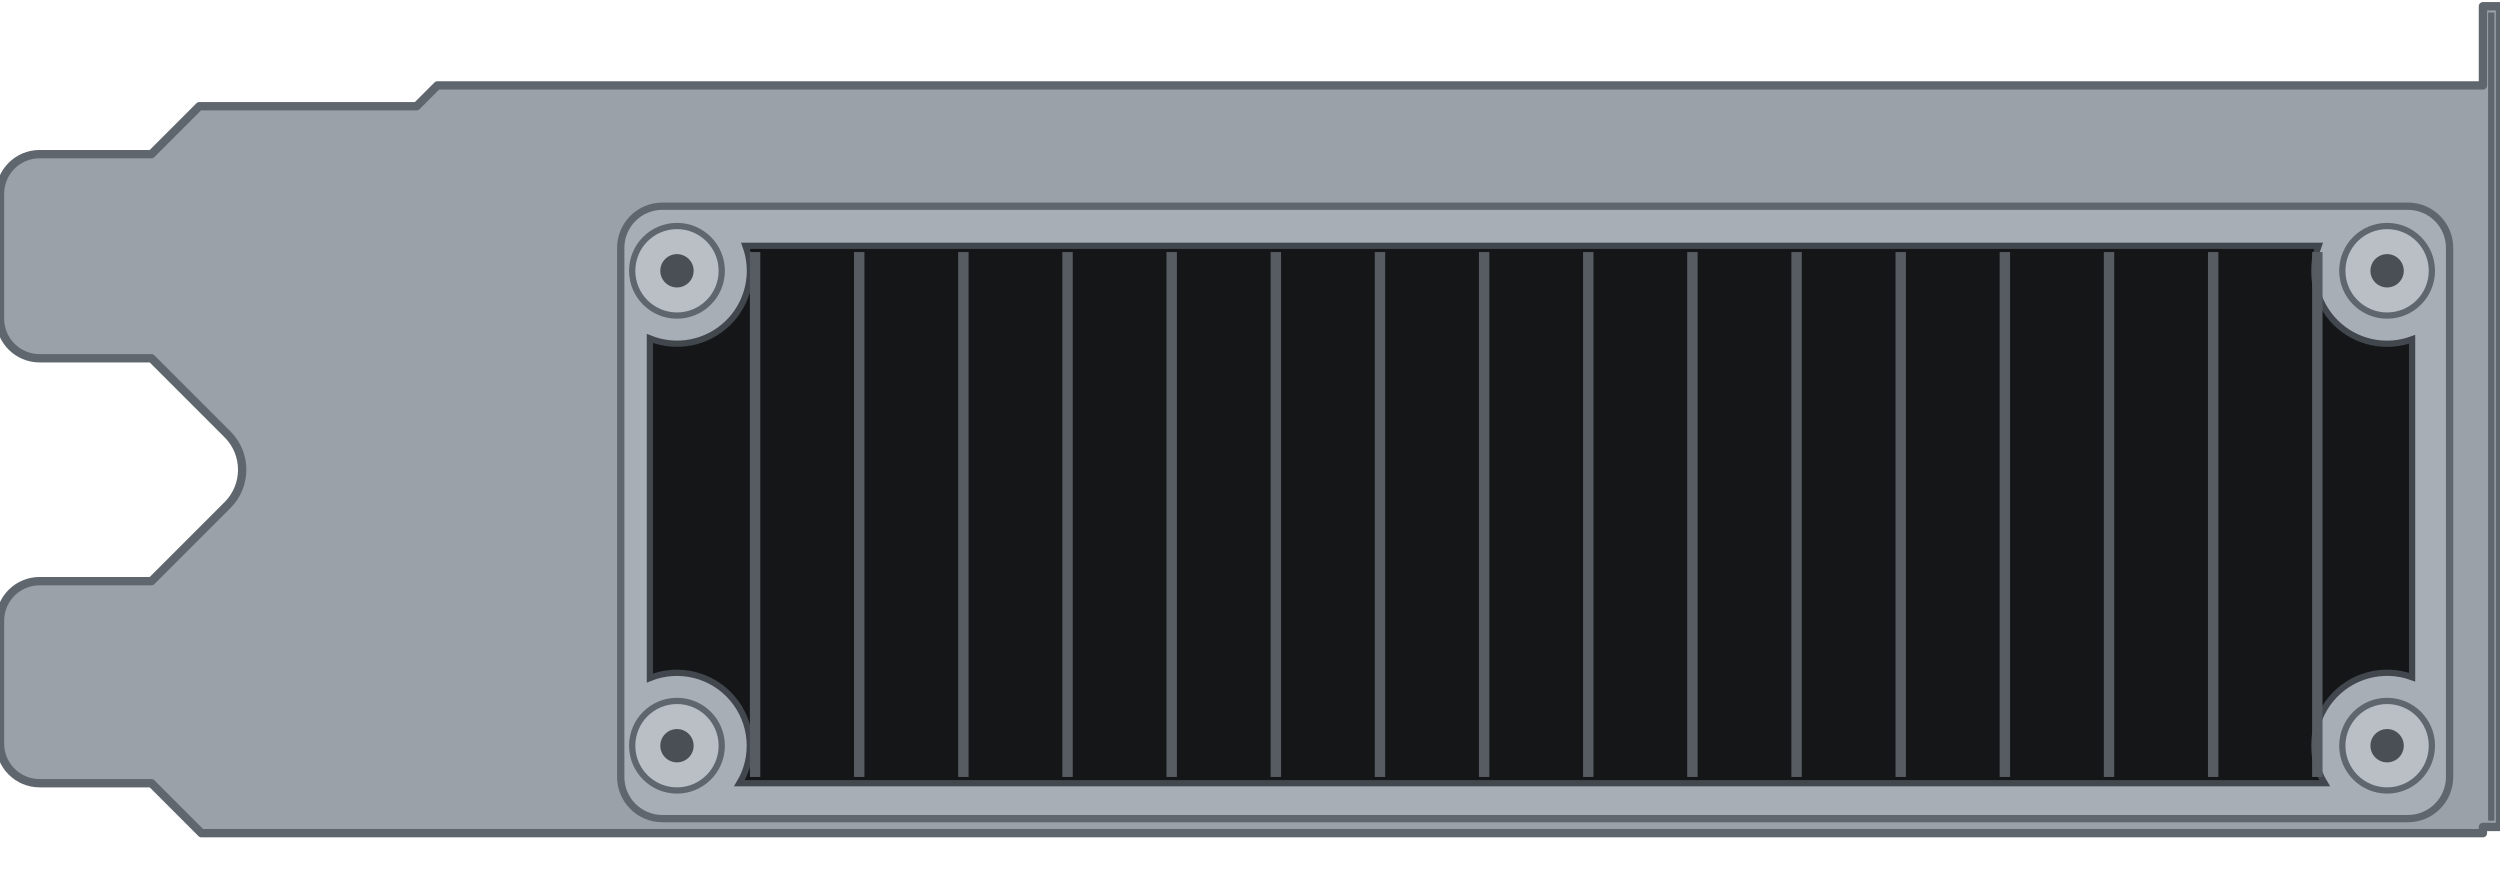
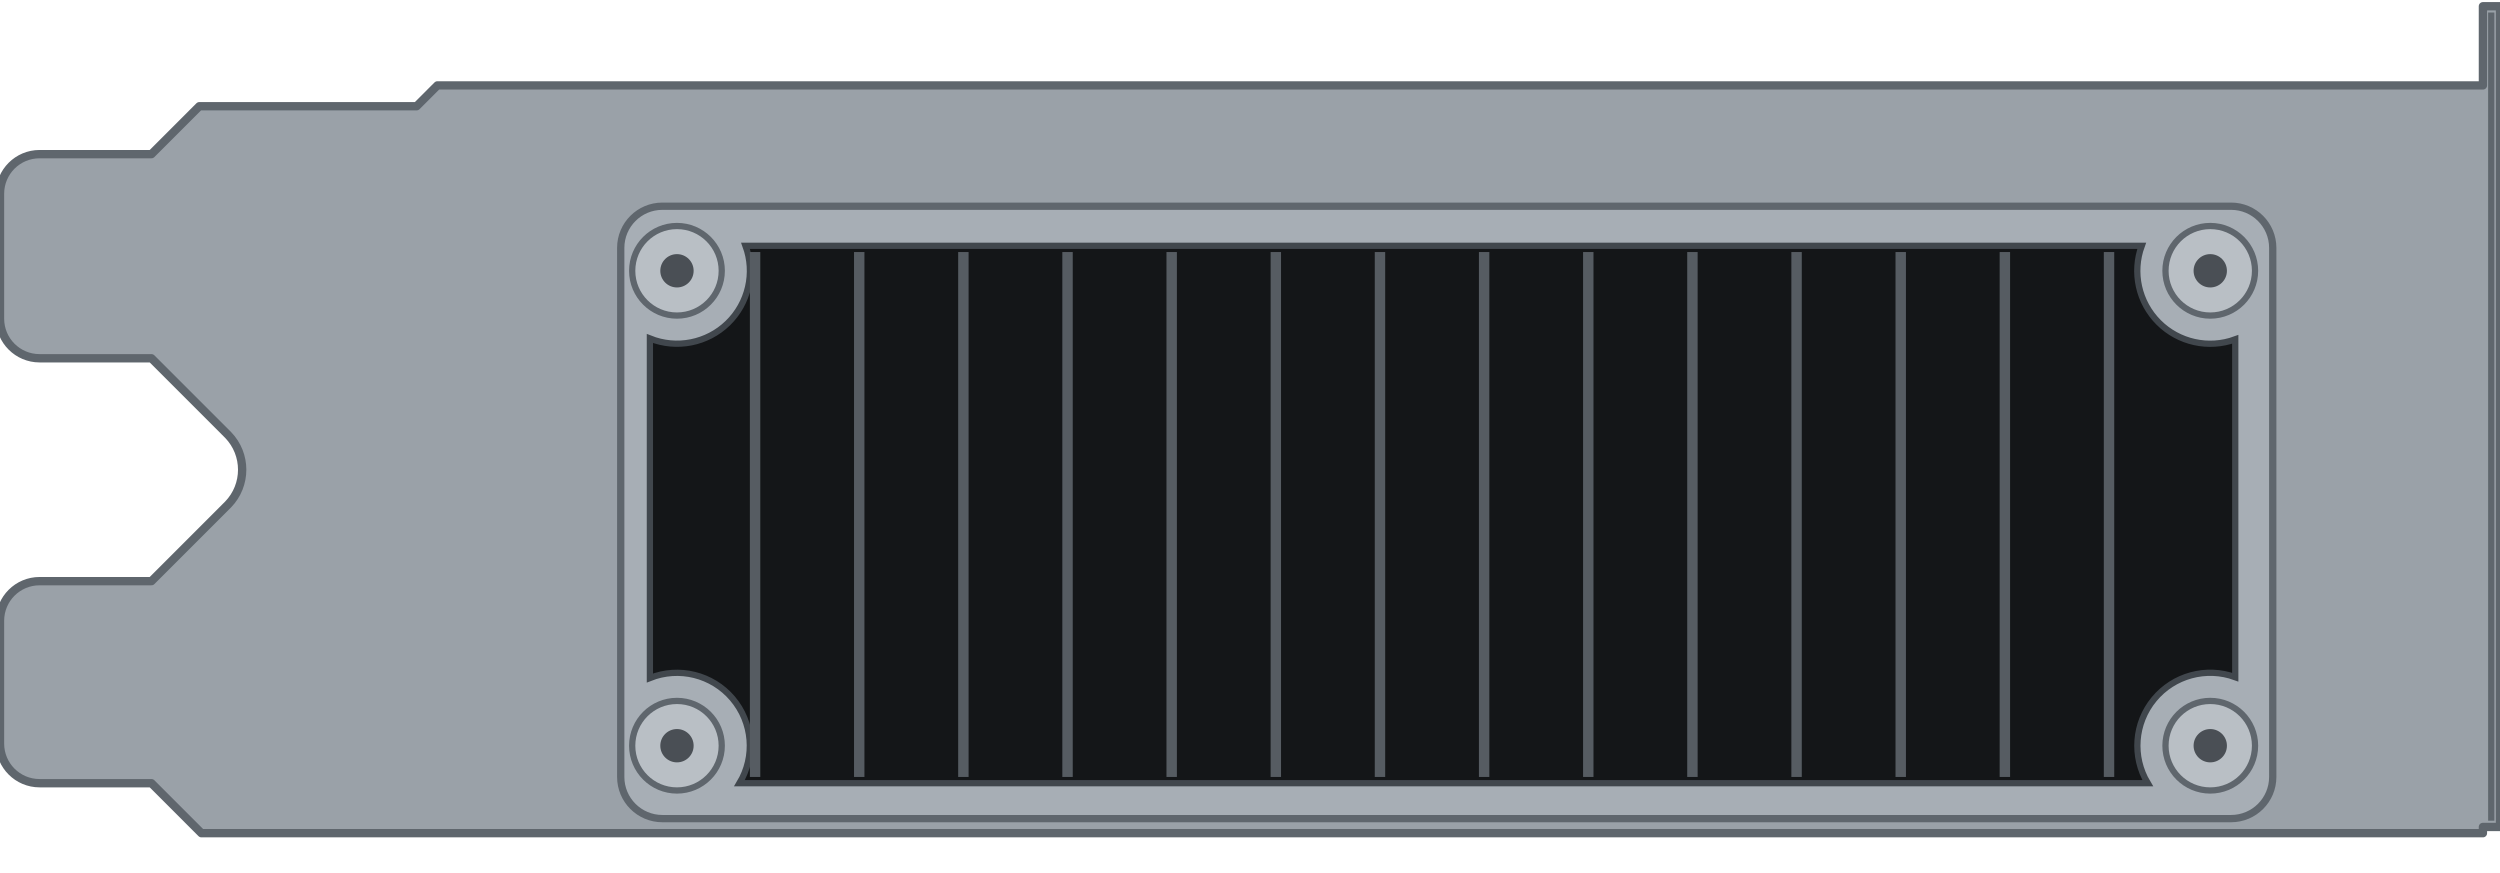
<svg xmlns="http://www.w3.org/2000/svg" width="120.02mm" height="41.91mm" viewBox="0 0 120.02 41.91">
  <path id="plate" d="M1.9 7.4 L7.27 7.4 L9.57 5.1 L20.0 5.1 L21.0 4.1 L119.2 4.1 L119.2 0.3 L120.02 0.3 L120.02 39.7 L119.2 39.7 L119.2 40.0 L9.67 40.0 L7.27 37.6 L1.9 37.6 A1.9 1.9 0 0 1 0 35.7 L0 29.8 A1.9 1.9 0 0 1 1.9 27.9 L7.27 27.9 L10.95 24.22 A2.4 2.4 0 0 0 10.95 20.88 L7.27 17.2 L1.9 17.2 A1.9 1.9 0 0 1 0 15.3 L0 9.3 A1.9 1.9 0 0 1 1.9 7.4 Z" fill="#9aa1a8" stroke="#5f666d" stroke-width="0.4" stroke-linejoin="round" />
  <path id="flange-fold" d="M119.6 0.6 V39.4" stroke="#5f666d" stroke-width="0.3" fill="none" />
  <g id="grille">
-     <rect x="29.8" y="9.9" width="87.8" height="29.4" rx="2.0" fill="#a7aeb5" stroke="#5f666d" stroke-width="0.35" />
-     <path id="vent" d="M35.79 11.8 L111.31 11.8 A3.5 3.5 0 0 0 115.8 16.29 L115.8 32.51 A3.5 3.5 0 0 0 111.6 37.6 L35.5 37.6 A3.5 3.5 0 0 0 31.2 32.55 L31.2 16.25 A3.5 3.5 0 0 0 35.79 11.8 Z" fill="#141618" stroke="#41474d" stroke-width="0.3" />
+     <rect x="29.8" y="9.9" width="79.31" height="29.4" rx="2.0" fill="#a7aeb5" stroke="#5f666d" stroke-width="0.35" />
+     <path id="vent" d="M35.79 11.8 L102.82 11.8 A3.5 3.5 0 0 0 107.31 16.29 L107.31 32.51 A3.5 3.5 0 0 0 103.11 37.6 L35.5 37.6 A3.5 3.5 0 0 0 31.2 32.55 L31.2 16.25 A3.5 3.5 0 0 0 35.79 11.8 Z" fill="#141618" stroke="#41474d" stroke-width="0.3" />
    <g id="fins" fill="#565c62">
      <rect x="36.0" y="12.1" width="0.5" height="25.2" />
      <rect x="41.0" y="12.1" width="0.5" height="25.2" />
      <rect x="46.0" y="12.1" width="0.5" height="25.2" />
      <rect x="51.0" y="12.1" width="0.5" height="25.2" />
      <rect x="56.0" y="12.1" width="0.5" height="25.2" />
      <rect x="61.0" y="12.1" width="0.5" height="25.2" />
      <rect x="66.0" y="12.1" width="0.5" height="25.2" />
      <rect x="71.0" y="12.1" width="0.5" height="25.2" />
      <rect x="76.0" y="12.1" width="0.5" height="25.2" />
      <rect x="81.0" y="12.1" width="0.5" height="25.2" />
      <rect x="86.0" y="12.1" width="0.5" height="25.2" />
      <rect x="91.0" y="12.1" width="0.5" height="25.2" />
      <rect x="96.0" y="12.1" width="0.5" height="25.2" />
      <rect x="101.0" y="12.1" width="0.5" height="25.2" />
-       <rect x="106.0" y="12.1" width="0.5" height="25.2" />
-       <rect x="111.0" y="12.1" width="0.5" height="25.2" />
    </g>
    <g id="screw-1">
      <circle cx="32.5" cy="13.0" r="2.15" fill="#b9bfc5" stroke="#5f666d" stroke-width="0.3" />
      <circle cx="32.5" cy="13.0" r="0.8" fill="#4a4f55" />
    </g>
    <g id="screw-2">
-       <circle cx="114.6" cy="13.0" r="2.15" fill="#b9bfc5" stroke="#5f666d" stroke-width="0.3" />
-       <circle cx="114.6" cy="13.0" r="0.8" fill="#4a4f55" />
+       <circle cx="106.11" cy="13.0" r="2.15" fill="#b9bfc5" stroke="#5f666d" stroke-width="0.3" />
+       <circle cx="106.11" cy="13.0" r="0.8" fill="#4a4f55" />
    </g>
    <g id="screw-3">
      <circle cx="32.5" cy="35.8" r="2.15" fill="#b9bfc5" stroke="#5f666d" stroke-width="0.3" />
      <circle cx="32.5" cy="35.8" r="0.8" fill="#4a4f55" />
    </g>
    <g id="screw-4">
-       <circle cx="114.6" cy="35.8" r="2.15" fill="#b9bfc5" stroke="#5f666d" stroke-width="0.3" />
-       <circle cx="114.6" cy="35.8" r="0.8" fill="#4a4f55" />
+       <circle cx="106.11" cy="35.8" r="2.15" fill="#b9bfc5" stroke="#5f666d" stroke-width="0.3" />
+       <circle cx="106.11" cy="35.8" r="0.8" fill="#4a4f55" />
    </g>
  </g>
  <g id="extender-straight" data-show-from="extender" data-show="straight" display="none" />
  <g id="extender-long-offset" data-show-from="extender" data-show="long-offset" display="none" />
</svg>
